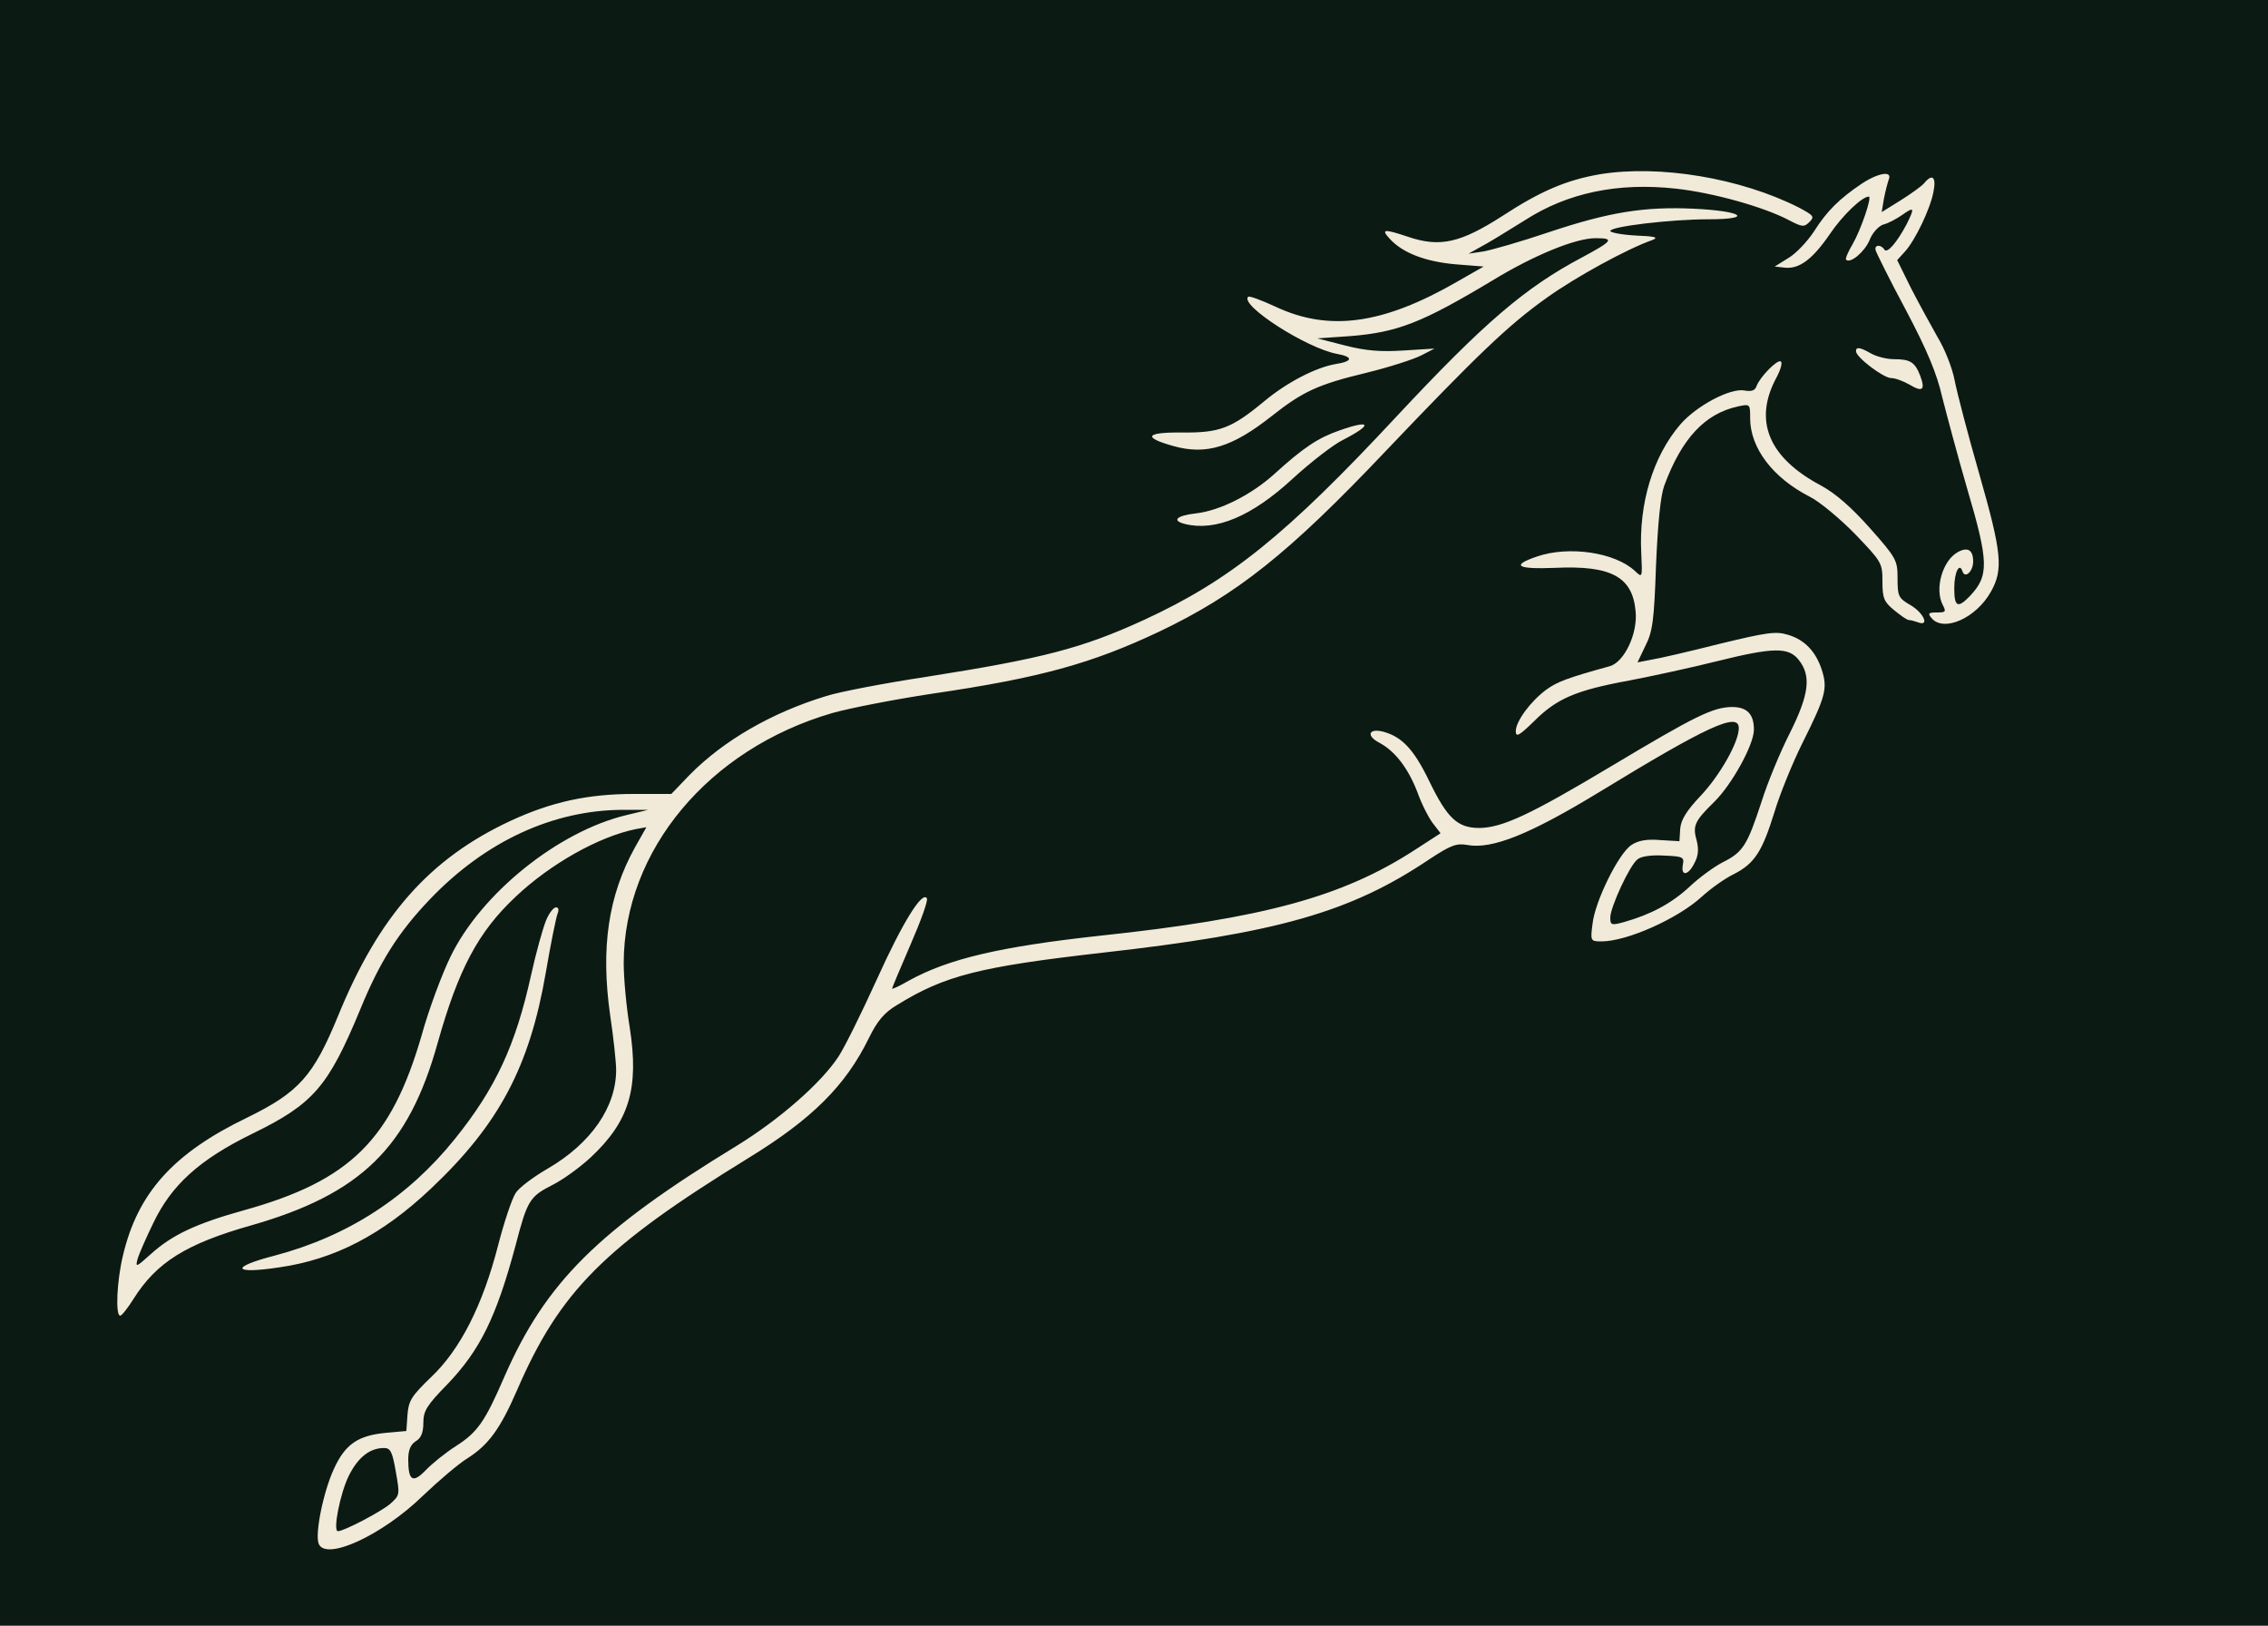
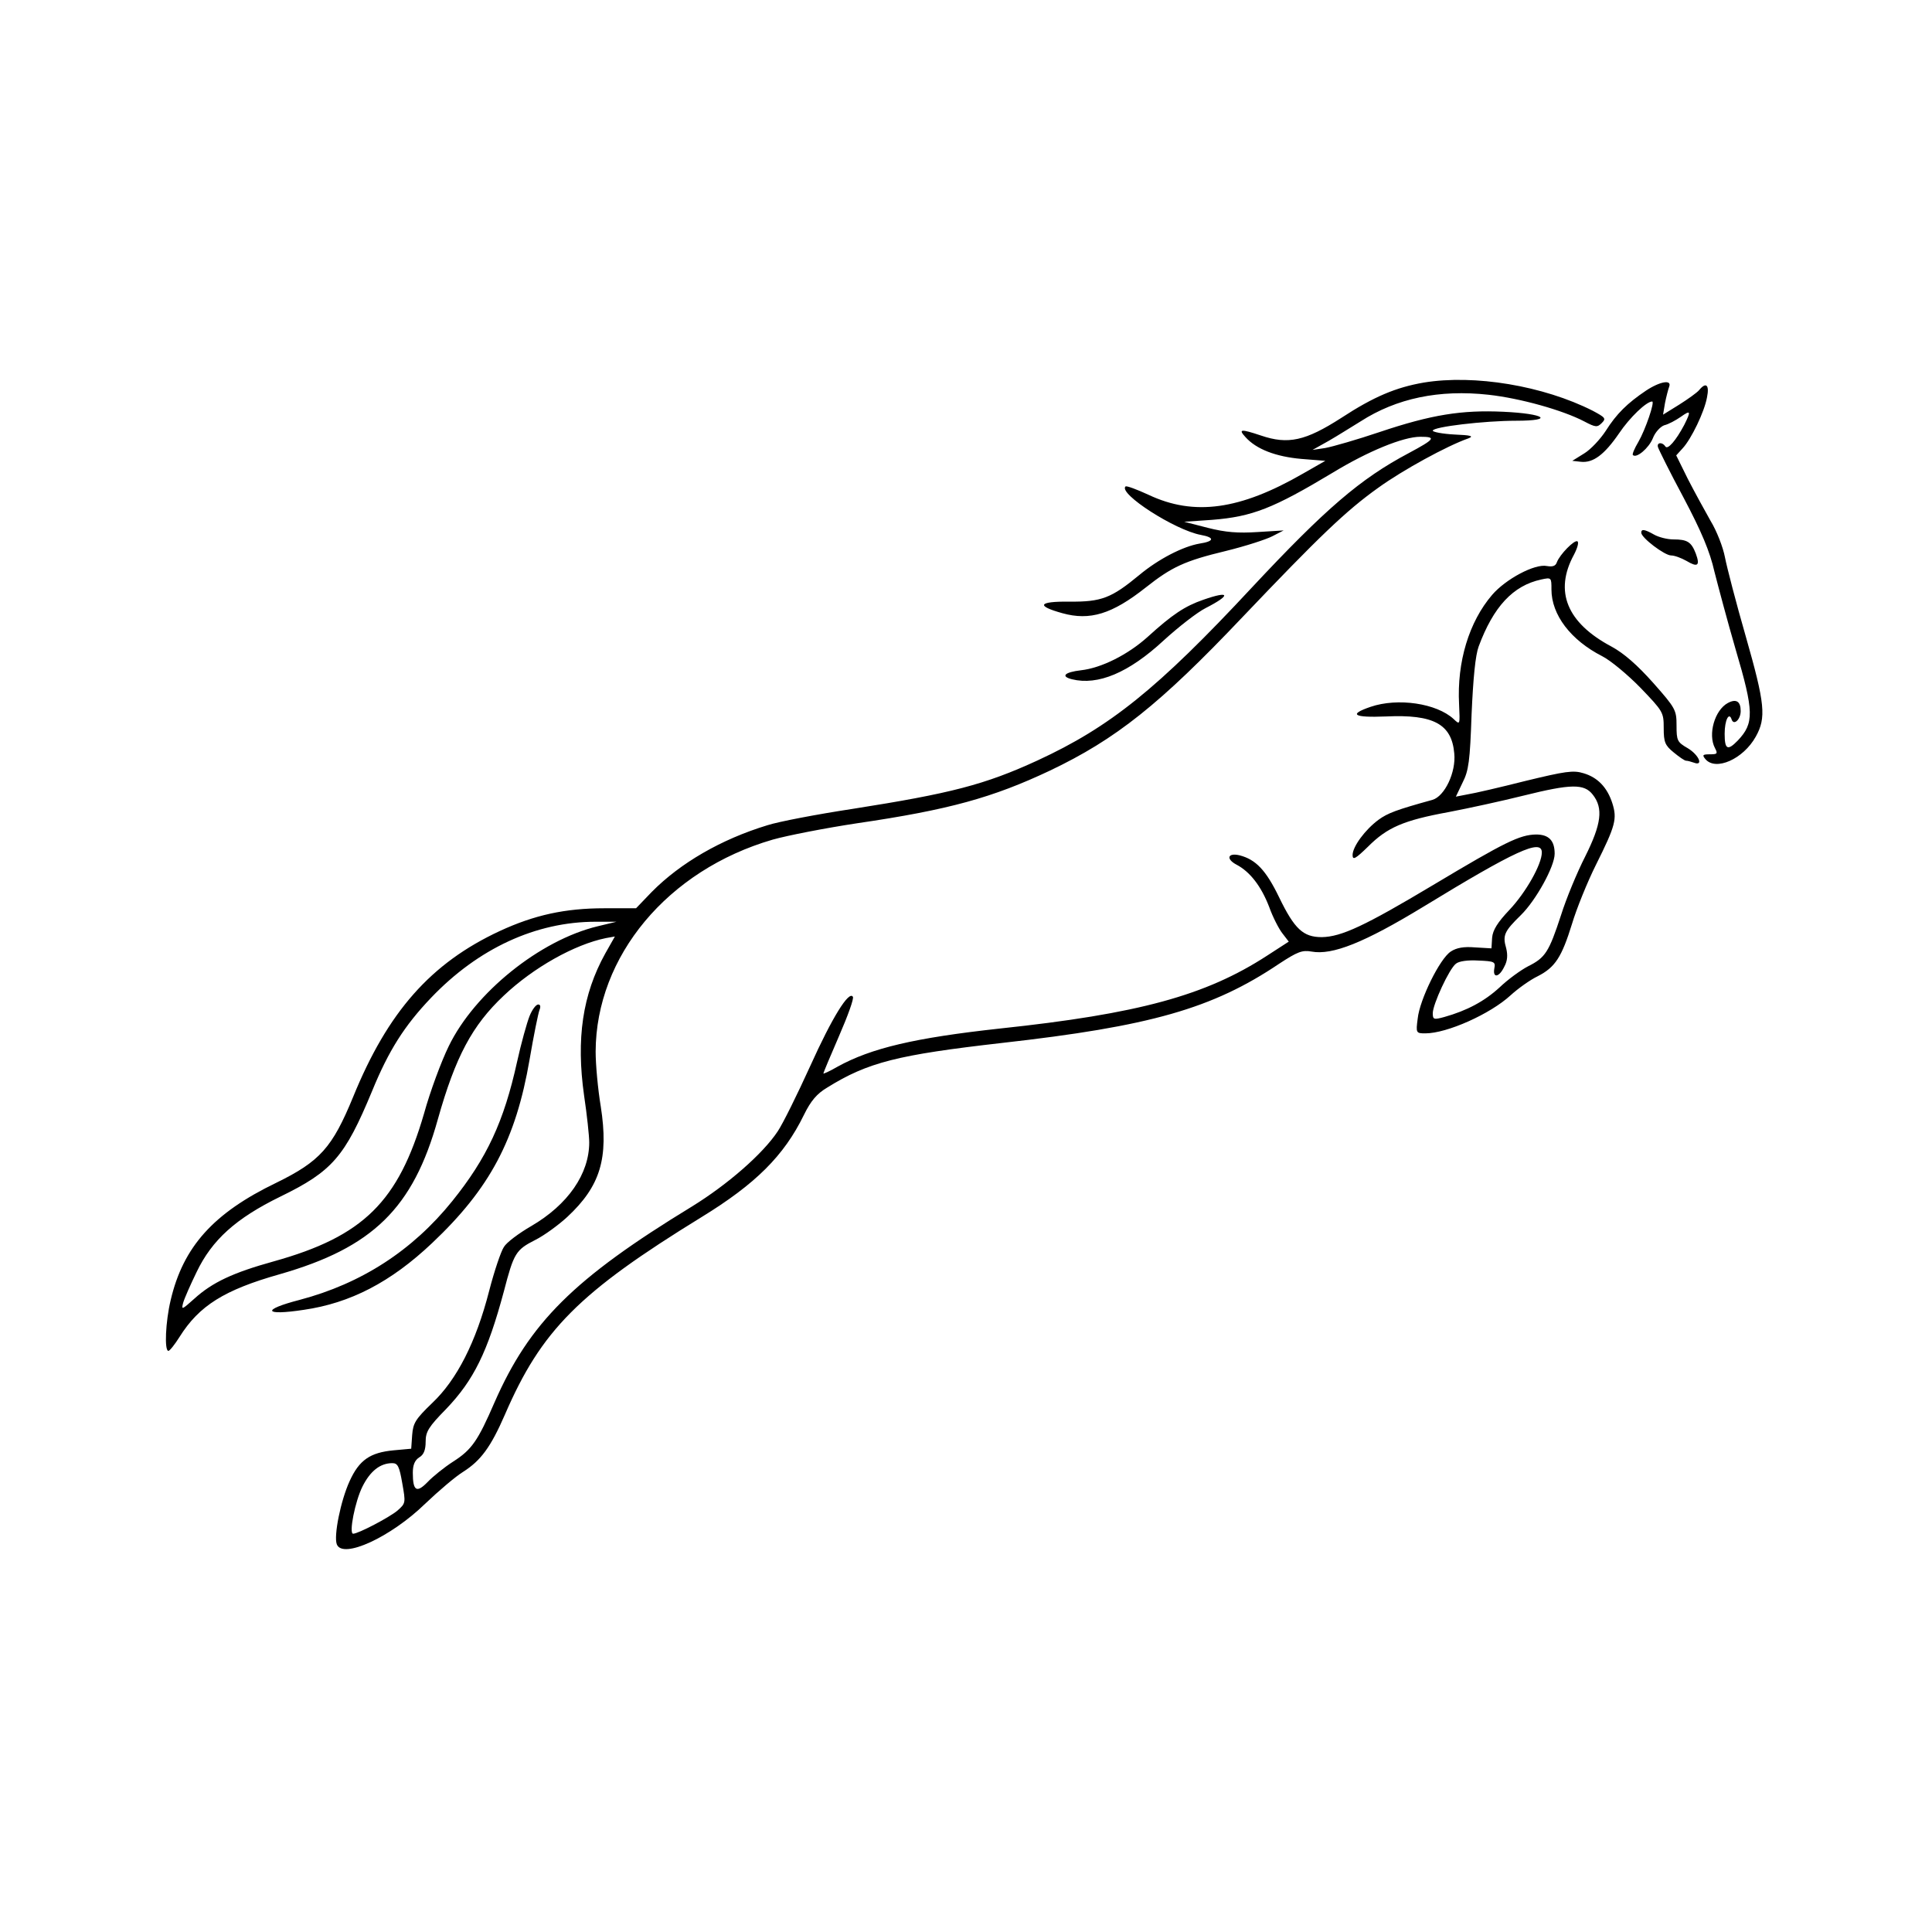
- <svg xmlns="http://www.w3.org/2000/svg" version="1.0" width="600" height="430" viewBox="0 0 600 430" preserveAspectRatio="xMidYMid meet">
-   <rect width="600" height="430" fill="#0c1a14" />
-   <g transform="translate(0,430) scale(0.1,-0.1)" fill="#f1ead8" stroke="none">
-     <path d="M4232 3839 c-87 -15 -156 -44 -257 -110 -112 -72 -166 -84 -251 -55 -63 21 -71 20 -48 -5 34 -38 95 -61 174 -68 l75 -6 -70 -40 c-196 -113 -339 -133 -481 -66 -37 17 -69 29 -72 26 -23 -22 154 -136 235 -151 44 -8 42 -20 -4 -27 -52 -9 -128 -48 -188 -98 -87 -72 -118 -84 -218 -83 -97 1 -105 -13 -22 -36 86 -24 155 -3 260 80 81 64 121 83 250 114 61 15 126 36 145 46 l35 18 -81 -5 c-61 -4 -100 -1 -155 13 l-74 19 87 6 c126 10 191 36 376 147 110 67 220 112 273 112 51 0 46 -7 -36 -51 -151 -80 -259 -173 -489 -419 -295 -317 -443 -435 -668 -539 -165 -76 -271 -103 -576 -151 -112 -17 -232 -40 -266 -51 -145 -44 -272 -118 -361 -208 l-49 -51 -99 0 c-122 0 -218 -21 -326 -71 -215 -100 -349 -252 -457 -517 -65 -158 -103 -201 -240 -268 -195 -94 -290 -199 -329 -366 -16 -67 -20 -158 -7 -158 4 0 20 20 35 44 61 97 139 146 312 195 290 83 416 206 493 483 55 195 107 293 206 386 92 87 220 159 318 179 l28 5 -30 -53 c-71 -128 -91 -266 -66 -443 9 -60 16 -126 16 -146 0 -98 -66 -194 -181 -261 -38 -22 -77 -51 -85 -65 -9 -13 -30 -75 -46 -137 -41 -160 -101 -277 -177 -349 -53 -51 -60 -63 -63 -100 l-3 -43 -55 -5 c-73 -7 -107 -30 -137 -96 -28 -61 -50 -171 -40 -197 18 -47 168 22 275 126 43 41 96 86 119 100 55 35 86 77 130 178 114 264 231 381 613 616 168 103 257 191 319 318 22 45 41 67 73 86 127 79 220 102 544 139 463 52 657 107 865 247 58 38 72 43 101 38 65 -12 165 28 349 140 285 174 369 213 369 169 0 -37 -50 -125 -101 -179 -37 -39 -52 -63 -54 -87 l-2 -33 -51 3 c-35 3 -58 -1 -76 -13 -34 -22 -97 -150 -103 -209 -6 -45 -5 -46 24 -46 67 0 202 60 266 119 23 21 61 48 84 59 55 28 75 60 107 163 14 47 48 131 75 185 61 122 66 143 51 191 -16 50 -46 81 -90 94 -32 10 -57 6 -181 -24 -79 -20 -161 -39 -181 -42 l-36 -7 21 44 c19 37 23 67 28 213 5 114 12 184 22 211 46 124 107 190 195 209 32 7 32 6 32 -31 0 -79 60 -158 158 -208 26 -13 80 -58 120 -99 70 -73 72 -76 72 -125 0 -44 4 -54 31 -76 17 -14 34 -26 39 -26 5 0 15 -3 24 -6 31 -12 16 24 -19 45 -33 19 -35 24 -35 71 0 48 -3 54 -73 133 -49 55 -91 92 -130 113 -139 74 -179 172 -117 286 11 21 16 39 11 42 -9 6 -55 -41 -64 -65 -4 -12 -13 -15 -31 -12 -38 8 -129 -41 -171 -90 -72 -84 -110 -209 -103 -341 3 -65 3 -65 -17 -46 -53 49 -174 67 -259 38 -70 -24 -53 -34 48 -30 149 7 205 -24 213 -115 6 -59 -30 -134 -68 -145 -112 -31 -139 -41 -168 -62 -42 -31 -81 -84 -81 -110 0 -17 9 -12 48 26 60 60 110 82 252 108 63 12 168 35 232 51 149 37 190 38 217 3 33 -42 27 -91 -24 -193 -25 -49 -59 -131 -75 -182 -38 -116 -49 -133 -103 -160 -23 -12 -63 -41 -89 -66 -47 -43 -101 -72 -172 -92 -33 -9 -36 -8 -36 12 0 27 51 138 72 154 9 8 37 12 70 10 50 -2 54 -4 50 -24 -6 -32 15 -29 31 5 10 18 11 36 6 57 -12 41 -6 53 46 104 46 45 105 151 105 191 0 41 -18 60 -58 60 -51 -1 -96 -23 -320 -157 -214 -128 -287 -162 -348 -163 -58 0 -85 25 -133 124 -41 85 -73 118 -123 131 -37 9 -44 -11 -10 -29 42 -22 77 -67 102 -132 11 -31 30 -68 41 -82 l20 -26 -68 -44 c-191 -124 -400 -181 -833 -227 -265 -29 -401 -61 -506 -119 -24 -14 -44 -23 -44 -21 0 2 22 55 49 117 27 62 47 117 43 122 -12 20 -64 -63 -133 -216 -40 -88 -85 -179 -101 -203 -46 -70 -156 -166 -268 -235 -369 -225 -506 -362 -615 -610 -52 -120 -71 -148 -129 -185 -28 -18 -64 -47 -80 -64 -34 -35 -46 -28 -46 29 0 24 6 39 20 48 14 8 20 23 20 49 0 31 9 46 64 102 86 90 129 177 180 367 31 119 37 129 98 160 28 14 73 47 100 72 103 96 129 183 104 344 -9 54 -16 131 -16 171 1 298 225 566 552 661 46 13 164 36 263 51 287 42 423 80 601 164 206 98 343 207 600 478 240 252 323 332 424 404 76 55 215 131 281 154 18 7 8 10 -43 12 -38 2 -68 8 -68 12 0 12 161 31 260 31 121 0 90 22 -40 28 -130 6 -224 -9 -385 -63 -71 -24 -148 -46 -170 -50 l-40 -6 50 28 c28 16 72 44 100 61 112 72 245 100 399 83 99 -11 231 -48 298 -83 36 -19 41 -19 55 -5 14 14 11 17 -28 38 -154 78 -369 114 -527 88z m-2575 -1695 c-180 -43 -384 -207 -465 -374 -23 -47 -58 -141 -77 -210 -80 -275 -189 -383 -469 -461 -126 -35 -191 -65 -248 -117 -38 -34 -40 -35 -34 -12 4 14 23 57 42 96 48 100 122 167 261 235 162 79 201 124 286 329 52 127 101 204 184 291 147 154 327 237 513 237 l65 0 -58 -14z m-610 -1736 c11 -62 11 -63 -15 -86 -25 -21 -122 -72 -138 -72 -14 0 6 101 29 147 24 48 55 73 93 73 17 0 22 -10 31 -62z M4925 3814 c-58 -39 -92 -72 -126 -126 -17 -26 -47 -58 -67 -70 l-37 -23 27 -3 c38 -4 73 22 119 89 33 49 85 99 103 99 9 0 -21 -88 -43 -126 -12 -20 -20 -39 -17 -41 11 -11 49 21 62 52 7 19 24 37 36 41 13 3 35 15 51 26 31 22 33 19 11 -25 -26 -49 -52 -79 -59 -67 -9 14 -27 13 -23 -2 2 -7 37 -78 80 -158 56 -106 82 -168 96 -230 12 -47 41 -156 66 -242 58 -196 58 -231 7 -285 -32 -33 -41 -28 -41 21 0 43 14 70 22 44 7 -19 28 1 28 27 0 30 -14 39 -40 25 -41 -22 -63 -98 -40 -141 9 -17 7 -19 -16 -19 -22 0 -25 -2 -14 -15 32 -38 118 0 157 70 33 59 29 102 -31 312 -30 104 -59 216 -65 247 -6 32 -26 83 -45 114 -18 32 -50 90 -71 131 l-36 73 20 22 c27 29 68 114 76 159 8 39 -3 49 -25 22 -7 -8 -35 -28 -62 -45 l-50 -31 6 36 c4 20 10 43 13 51 9 23 -28 17 -72 -12z M4910 3371 c0 -16 73 -71 93 -71 11 0 32 -8 48 -17 35 -21 43 -15 29 23 -14 36 -26 44 -70 44 -19 0 -46 7 -60 15 -30 17 -40 18 -40 6z M3545 3162 c-58 -20 -97 -46 -174 -116 -61 -55 -144 -97 -208 -104 -51 -6 -64 -19 -28 -28 81 -20 177 20 286 121 46 42 105 88 131 101 80 41 76 55 -7 26z M1444 1864 c-8 -20 -26 -84 -39 -143 -41 -186 -94 -300 -202 -434 -124 -154 -283 -257 -476 -308 -120 -31 -112 -50 13 -31 145 21 271 86 400 208 180 170 261 322 304 572 13 76 27 145 31 155 4 10 3 17 -4 17 -7 0 -19 -16 -27 -36z" />
+ <svg xmlns="http://www.w3.org/2000/svg" version="1.0" width="512" height="512" viewBox="0 0 512 512" preserveAspectRatio="xMidYMid meet">
+   <rect width="512" height="512" fill="#ffffff" />
+   <g transform="translate(17.6 62.2) scale(0.85)">
+     <g transform="translate(0,430) scale(0.1,-0.1)" fill="#000000" stroke="none">
+       <path d="M4232 3839 c-87 -15 -156 -44 -257 -110 -112 -72 -166 -84 -251 -55 -63 21 -71 20 -48 -5 34 -38 95 -61 174 -68 l75 -6 -70 -40 c-196 -113 -339 -133 -481 -66 -37 17 -69 29 -72 26 -23 -22 154 -136 235 -151 44 -8 42 -20 -4 -27 -52 -9 -128 -48 -188 -98 -87 -72 -118 -84 -218 -83 -97 1 -105 -13 -22 -36 86 -24 155 -3 260 80 81 64 121 83 250 114 61 15 126 36 145 46 l35 18 -81 -5 c-61 -4 -100 -1 -155 13 l-74 19 87 6 c126 10 191 36 376 147 110 67 220 112 273 112 51 0 46 -7 -36 -51 -151 -80 -259 -173 -489 -419 -295 -317 -443 -435 -668 -539 -165 -76 -271 -103 -576 -151 -112 -17 -232 -40 -266 -51 -145 -44 -272 -118 -361 -208 l-49 -51 -99 0 c-122 0 -218 -21 -326 -71 -215 -100 -349 -252 -457 -517 -65 -158 -103 -201 -240 -268 -195 -94 -290 -199 -329 -366 -16 -67 -20 -158 -7 -158 4 0 20 20 35 44 61 97 139 146 312 195 290 83 416 206 493 483 55 195 107 293 206 386 92 87 220 159 318 179 l28 5 -30 -53 c-71 -128 -91 -266 -66 -443 9 -60 16 -126 16 -146 0 -98 -66 -194 -181 -261 -38 -22 -77 -51 -85 -65 -9 -13 -30 -75 -46 -137 -41 -160 -101 -277 -177 -349 -53 -51 -60 -63 -63 -100 l-3 -43 -55 -5 c-73 -7 -107 -30 -137 -96 -28 -61 -50 -171 -40 -197 18 -47 168 22 275 126 43 41 96 86 119 100 55 35 86 77 130 178 114 264 231 381 613 616 168 103 257 191 319 318 22 45 41 67 73 86 127 79 220 102 544 139 463 52 657 107 865 247 58 38 72 43 101 38 65 -12 165 28 349 140 285 174 369 213 369 169 0 -37 -50 -125 -101 -179 -37 -39 -52 -63 -54 -87 l-2 -33 -51 3 c-35 3 -58 -1 -76 -13 -34 -22 -97 -150 -103 -209 -6 -45 -5 -46 24 -46 67 0 202 60 266 119 23 21 61 48 84 59 55 28 75 60 107 163 14 47 48 131 75 185 61 122 66 143 51 191 -16 50 -46 81 -90 94 -32 10 -57 6 -181 -24 -79 -20 -161 -39 -181 -42 l-36 -7 21 44 c19 37 23 67 28 213 5 114 12 184 22 211 46 124 107 190 195 209 32 7 32 6 32 -31 0 -79 60 -158 158 -208 26 -13 80 -58 120 -99 70 -73 72 -76 72 -125 0 -44 4 -54 31 -76 17 -14 34 -26 39 -26 5 0 15 -3 24 -6 31 -12 16 24 -19 45 -33 19 -35 24 -35 71 0 48 -3 54 -73 133 -49 55 -91 92 -130 113 -139 74 -179 172 -117 286 11 21 16 39 11 42 -9 6 -55 -41 -64 -65 -4 -12 -13 -15 -31 -12 -38 8 -129 -41 -171 -90 -72 -84 -110 -209 -103 -341 3 -65 3 -65 -17 -46 -53 49 -174 67 -259 38 -70 -24 -53 -34 48 -30 149 7 205 -24 213 -115 6 -59 -30 -134 -68 -145 -112 -31 -139 -41 -168 -62 -42 -31 -81 -84 -81 -110 0 -17 9 -12 48 26 60 60 110 82 252 108 63 12 168 35 232 51 149 37 190 38 217 3 33 -42 27 -91 -24 -193 -25 -49 -59 -131 -75 -182 -38 -116 -49 -133 -103 -160 -23 -12 -63 -41 -89 -66 -47 -43 -101 -72 -172 -92 -33 -9 -36 -8 -36 12 0 27 51 138 72 154 9 8 37 12 70 10 50 -2 54 -4 50 -24 -6 -32 15 -29 31 5 10 18 11 36 6 57 -12 41 -6 53 46 104 46 45 105 151 105 191 0 41 -18 60 -58 60 -51 -1 -96 -23 -320 -157 -214 -128 -287 -162 -348 -163 -58 0 -85 25 -133 124 -41 85 -73 118 -123 131 -37 9 -44 -11 -10 -29 42 -22 77 -67 102 -132 11 -31 30 -68 41 -82 l20 -26 -68 -44 c-191 -124 -400 -181 -833 -227 -265 -29 -401 -61 -506 -119 -24 -14 -44 -23 -44 -21 0 2 22 55 49 117 27 62 47 117 43 122 -12 20 -64 -63 -133 -216 -40 -88 -85 -179 -101 -203 -46 -70 -156 -166 -268 -235 -369 -225 -506 -362 -615 -610 -52 -120 -71 -148 -129 -185 -28 -18 -64 -47 -80 -64 -34 -35 -46 -28 -46 29 0 24 6 39 20 48 14 8 20 23 20 49 0 31 9 46 64 102 86 90 129 177 180 367 31 119 37 129 98 160 28 14 73 47 100 72 103 96 129 183 104 344 -9 54 -16 131 -16 171 1 298 225 566 552 661 46 13 164 36 263 51 287 42 423 80 601 164 206 98 343 207 600 478 240 252 323 332 424 404 76 55 215 131 281 154 18 7 8 10 -43 12 -38 2 -68 8 -68 12 0 12 161 31 260 31 121 0 90 22 -40 28 -130 6 -224 -9 -385 -63 -71 -24 -148 -46 -170 -50 l-40 -6 50 28 c28 16 72 44 100 61 112 72 245 100 399 83 99 -11 231 -48 298 -83 36 -19 41 -19 55 -5 14 14 11 17 -28 38 -154 78 -369 114 -527 88z m-2575 -1695 c-180 -43 -384 -207 -465 -374 -23 -47 -58 -141 -77 -210 -80 -275 -189 -383 -469 -461 -126 -35 -191 -65 -248 -117 -38 -34 -40 -35 -34 -12 4 14 23 57 42 96 48 100 122 167 261 235 162 79 201 124 286 329 52 127 101 204 184 291 147 154 327 237 513 237 l65 0 -58 -14z m-610 -1736 c11 -62 11 -63 -15 -86 -25 -21 -122 -72 -138 -72 -14 0 6 101 29 147 24 48 55 73 93 73 17 0 22 -10 31 -62z M4925 3814 c-58 -39 -92 -72 -126 -126 -17 -26 -47 -58 -67 -70 l-37 -23 27 -3 c38 -4 73 22 119 89 33 49 85 99 103 99 9 0 -21 -88 -43 -126 -12 -20 -20 -39 -17 -41 11 -11 49 21 62 52 7 19 24 37 36 41 13 3 35 15 51 26 31 22 33 19 11 -25 -26 -49 -52 -79 -59 -67 -9 14 -27 13 -23 -2 2 -7 37 -78 80 -158 56 -106 82 -168 96 -230 12 -47 41 -156 66 -242 58 -196 58 -231 7 -285 -32 -33 -41 -28 -41 21 0 43 14 70 22 44 7 -19 28 1 28 27 0 30 -14 39 -40 25 -41 -22 -63 -98 -40 -141 9 -17 7 -19 -16 -19 -22 0 -25 -2 -14 -15 32 -38 118 0 157 70 33 59 29 102 -31 312 -30 104 -59 216 -65 247 -6 32 -26 83 -45 114 -18 32 -50 90 -71 131 l-36 73 20 22 c27 29 68 114 76 159 8 39 -3 49 -25 22 -7 -8 -35 -28 -62 -45 l-50 -31 6 36 c4 20 10 43 13 51 9 23 -28 17 -72 -12z M4910 3371 c0 -16 73 -71 93 -71 11 0 32 -8 48 -17 35 -21 43 -15 29 23 -14 36 -26 44 -70 44 -19 0 -46 7 -60 15 -30 17 -40 18 -40 6z M3545 3162 c-58 -20 -97 -46 -174 -116 -61 -55 -144 -97 -208 -104 -51 -6 -64 -19 -28 -28 81 -20 177 20 286 121 46 42 105 88 131 101 80 41 76 55 -7 26z M1444 1864 c-8 -20 -26 -84 -39 -143 -41 -186 -94 -300 -202 -434 -124 -154 -283 -257 -476 -308 -120 -31 -112 -50 13 -31 145 21 271 86 400 208 180 170 261 322 304 572 13 76 27 145 31 155 4 10 3 17 -4 17 -7 0 -19 -16 -27 -36z" />
+     </g>
  </g>
</svg>
